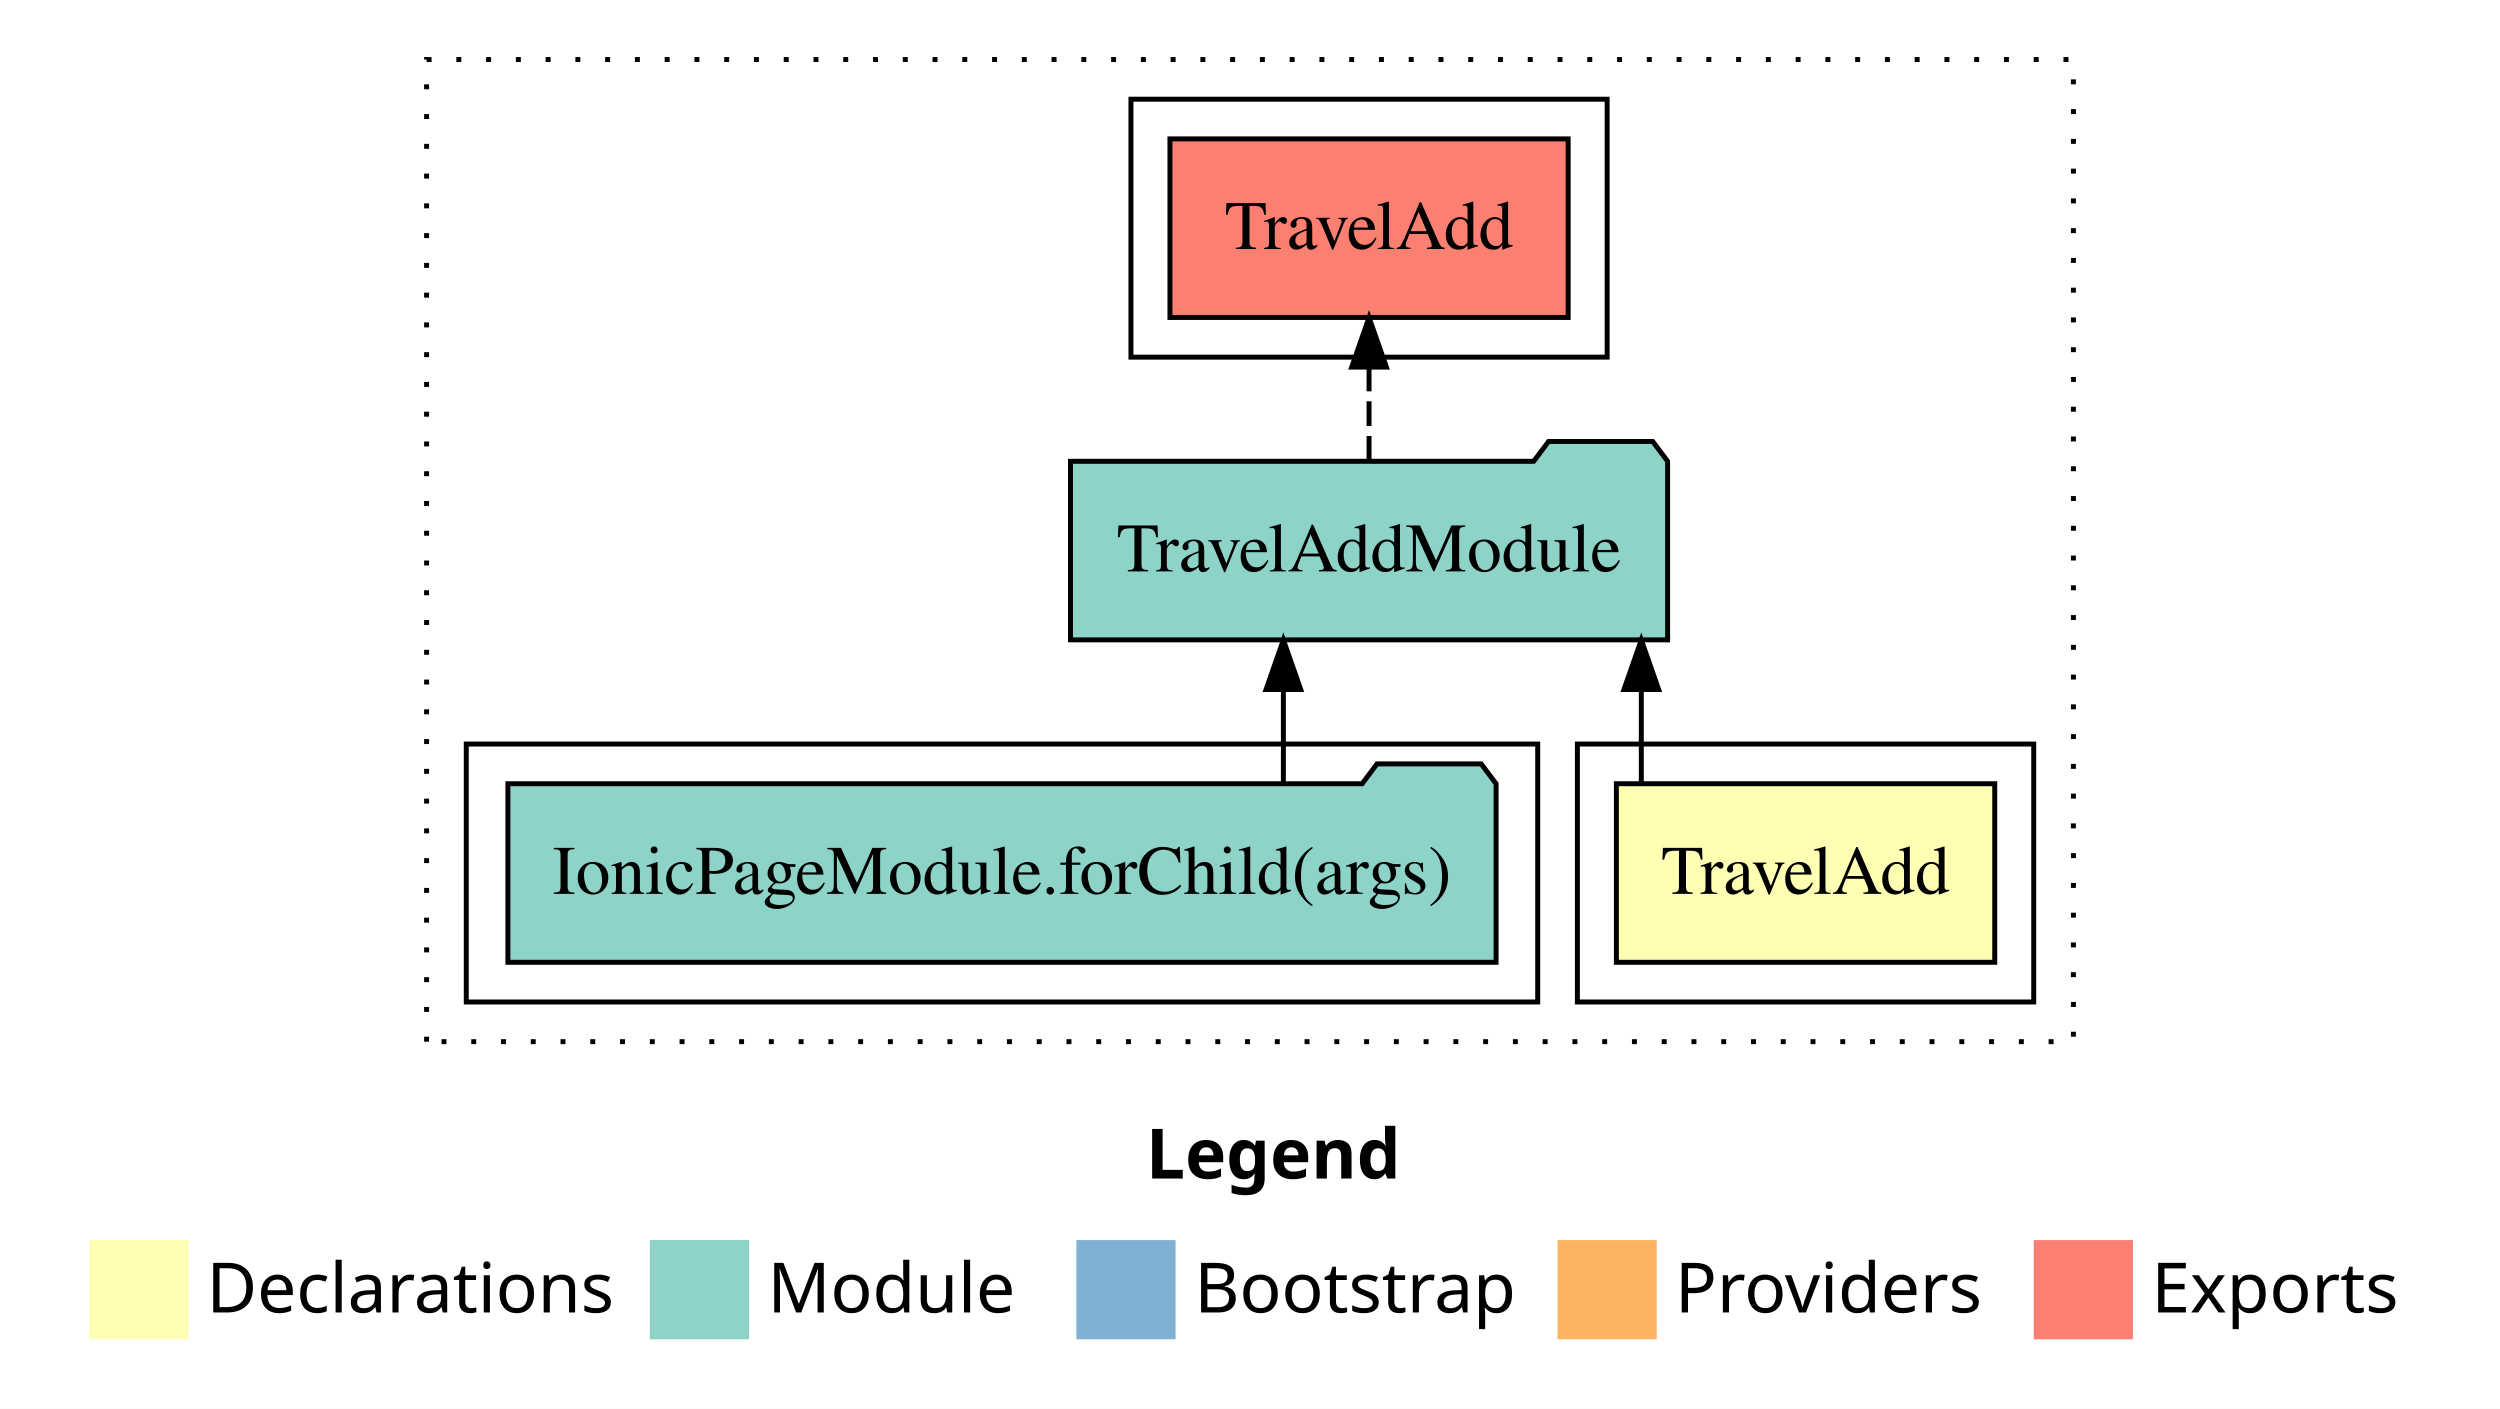
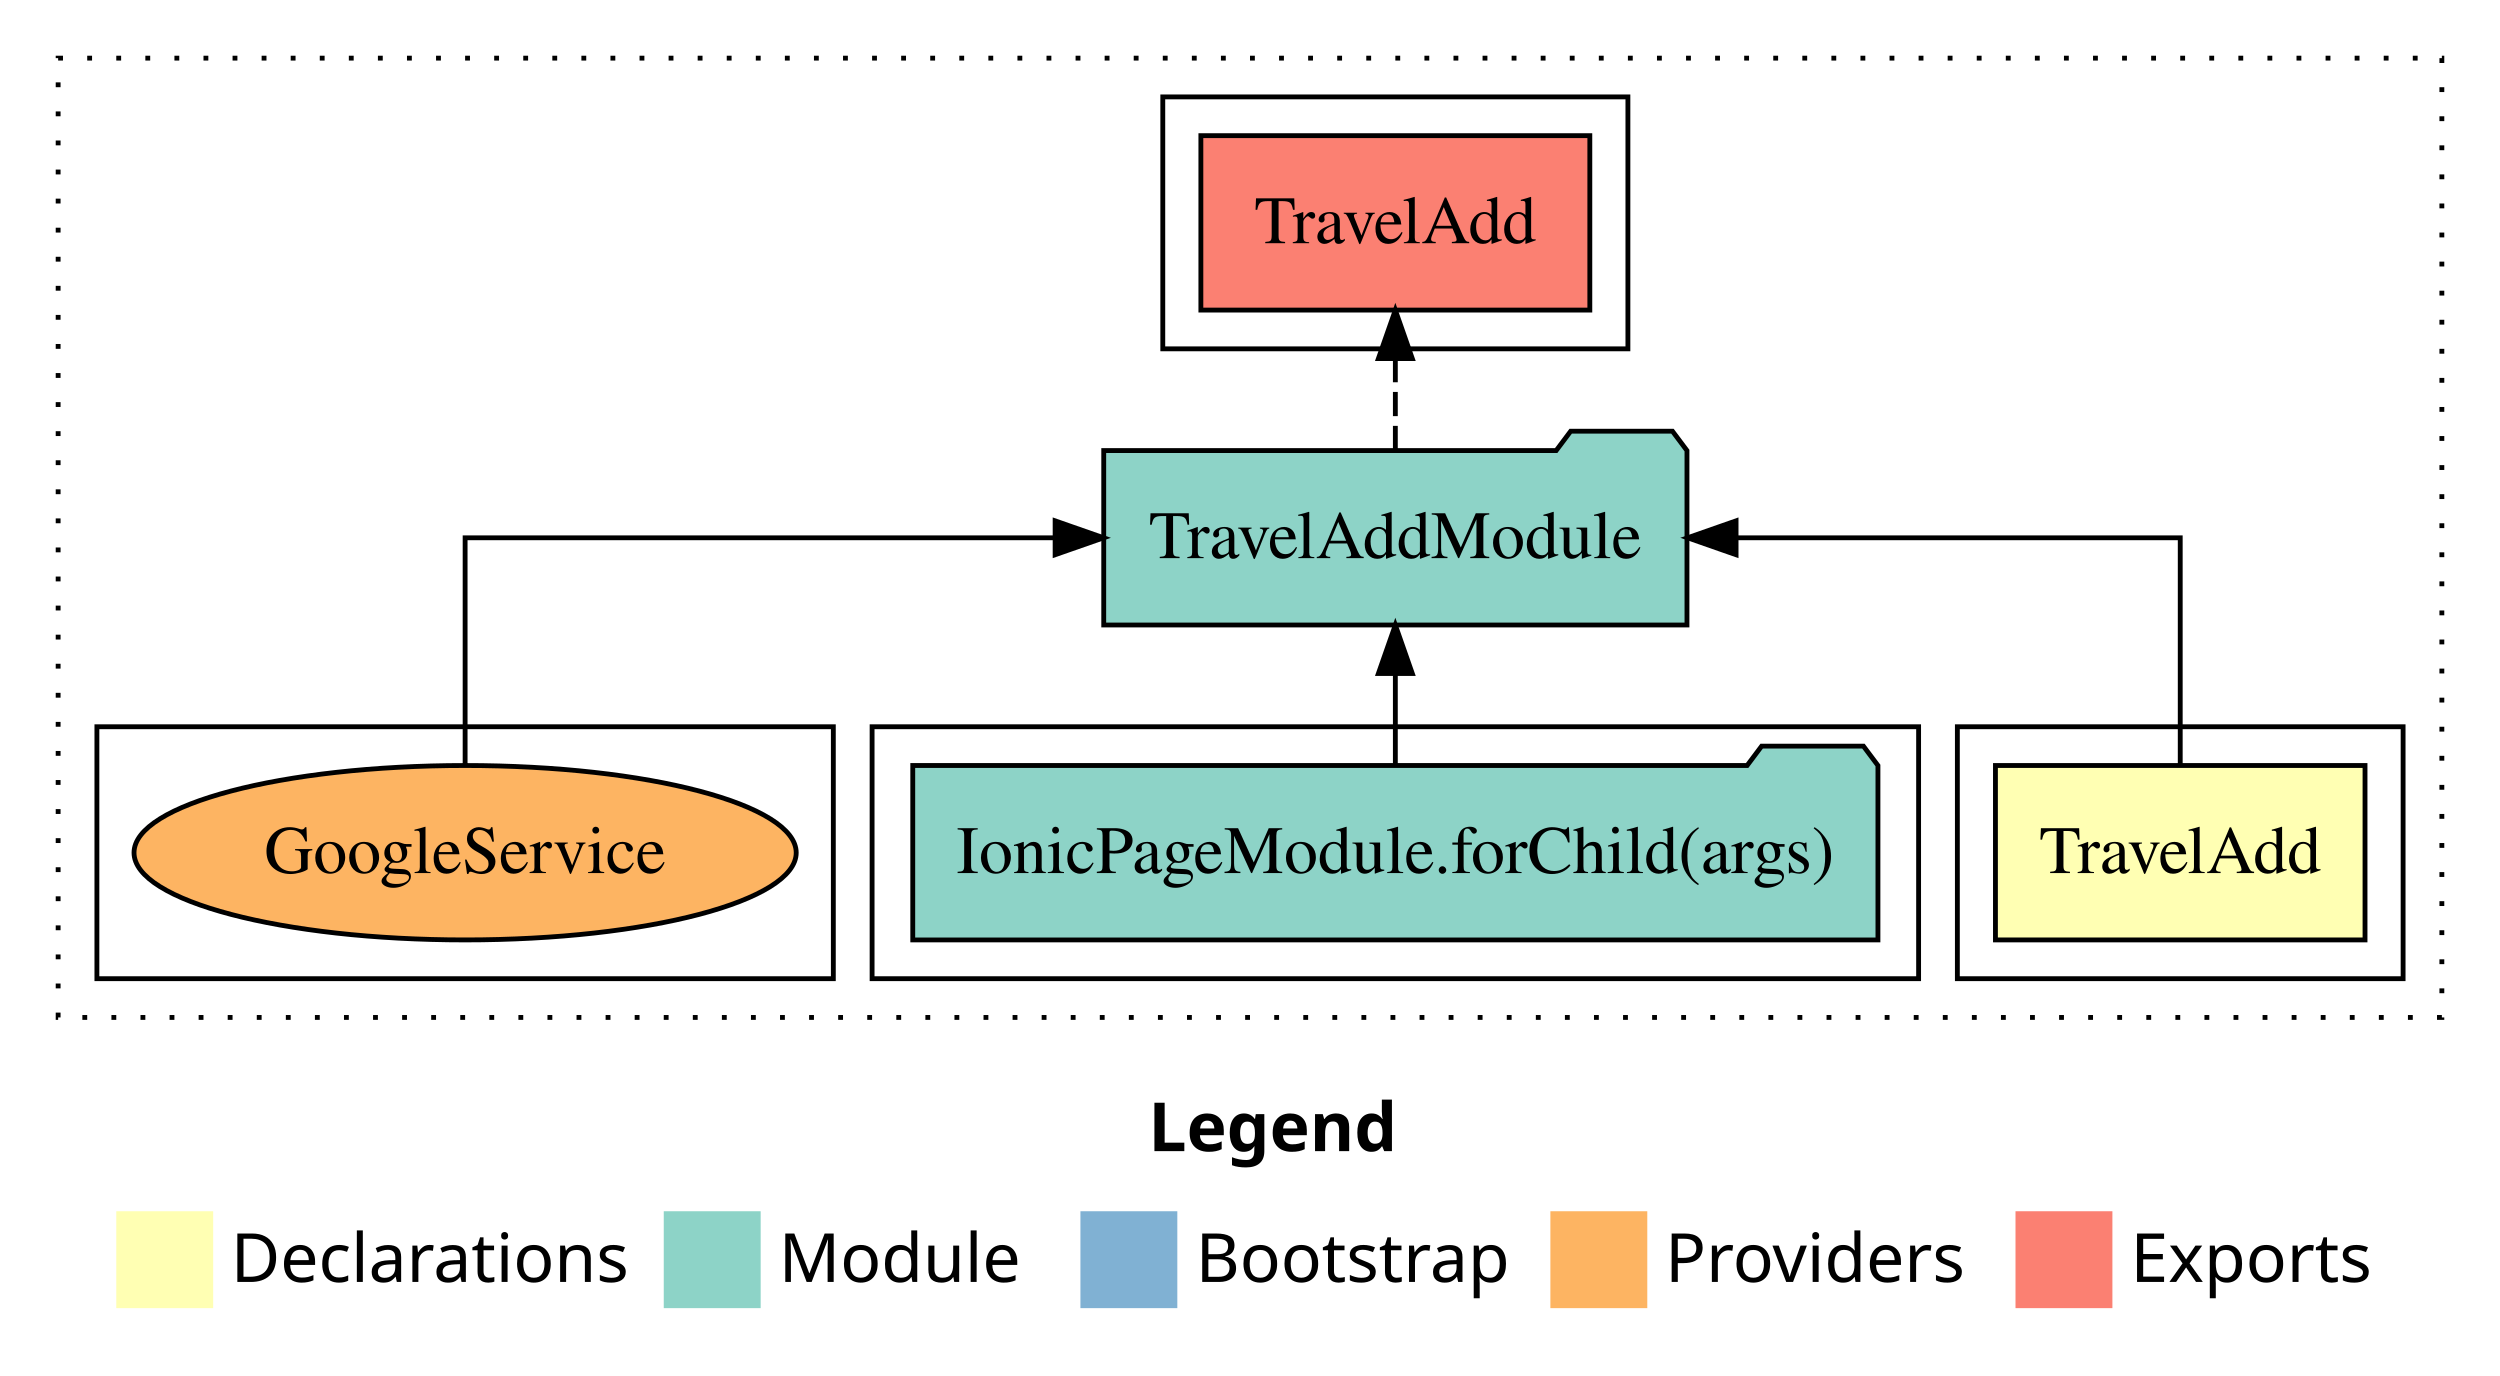
- <svg xmlns="http://www.w3.org/2000/svg" width="504pt" height="284pt" viewBox="0.00 0.00 504.00 284.00">
+ <svg xmlns="http://www.w3.org/2000/svg" width="516pt" height="284pt" viewBox="0.00 0.00 516.00 284.00">
  <g id="graph0" class="graph" transform="scale(1 1) rotate(0) translate(4 280)">
-     <polygon fill="#ffffff" stroke="transparent" points="-4,4 -4,-280 500,-280 500,4 -4,4" />
-     <text text-anchor="start" x="227.009" y="-42.4" font-family="sans-serif" font-weight="bold" font-size="14.00" fill="#000000">Legend</text>
-     <polygon fill="#ffffb3" stroke="transparent" points="14,-10 14,-30 34,-30 34,-10 14,-10" />
-     <text text-anchor="start" x="37.629" y="-15.4" font-family="sans-serif" font-size="14.00" fill="#000000">  Declarations</text>
-     <polygon fill="#8dd3c7" stroke="transparent" points="127,-10 127,-30 147,-30 147,-10 127,-10" />
-     <text text-anchor="start" x="150.725" y="-15.4" font-family="sans-serif" font-size="14.00" fill="#000000">  Module</text>
-     <polygon fill="#80b1d3" stroke="transparent" points="213,-10 213,-30 233,-30 233,-10 213,-10" />
-     <text text-anchor="start" x="236.781" y="-15.4" font-family="sans-serif" font-size="14.00" fill="#000000">  Bootstrap</text>
-     <polygon fill="#fdb462" stroke="transparent" points="310,-10 310,-30 330,-30 330,-10 310,-10" />
-     <text text-anchor="start" x="333.673" y="-15.4" font-family="sans-serif" font-size="14.00" fill="#000000">  Providers</text>
-     <polygon fill="#fb8072" stroke="transparent" points="406,-10 406,-30 426,-30 426,-10 406,-10" />
-     <text text-anchor="start" x="429.726" y="-15.4" font-family="sans-serif" font-size="14.00" fill="#000000">  Exports</text>
+     <polygon fill="#ffffff" stroke="transparent" points="-4,4 -4,-280 512,-280 512,4 -4,4" />
+     <text text-anchor="start" x="233.009" y="-42.4" font-family="sans-serif" font-weight="bold" font-size="14.00" fill="#000000">Legend</text>
+     <polygon fill="#ffffb3" stroke="transparent" points="20,-10 20,-30 40,-30 40,-10 20,-10" />
+     <text text-anchor="start" x="43.629" y="-15.4" font-family="sans-serif" font-size="14.00" fill="#000000">  Declarations</text>
+     <polygon fill="#8dd3c7" stroke="transparent" points="133,-10 133,-30 153,-30 153,-10 133,-10" />
+     <text text-anchor="start" x="156.725" y="-15.4" font-family="sans-serif" font-size="14.00" fill="#000000">  Module</text>
+     <polygon fill="#80b1d3" stroke="transparent" points="219,-10 219,-30 239,-30 239,-10 219,-10" />
+     <text text-anchor="start" x="242.781" y="-15.4" font-family="sans-serif" font-size="14.00" fill="#000000">  Bootstrap</text>
+     <polygon fill="#fdb462" stroke="transparent" points="316,-10 316,-30 336,-30 336,-10 316,-10" />
+     <text text-anchor="start" x="339.673" y="-15.4" font-family="sans-serif" font-size="14.00" fill="#000000">  Providers</text>
+     <polygon fill="#fb8072" stroke="transparent" points="412,-10 412,-30 432,-30 432,-10 412,-10" />
+     <text text-anchor="start" x="435.726" y="-15.4" font-family="sans-serif" font-size="14.00" fill="#000000">  Exports</text>
    <g id="clust1" class="cluster">
-       <polygon fill="none" stroke="#000000" stroke-dasharray="1,5" points="82,-70 82,-268 414,-268 414,-70 82,-70" />
+       <polygon fill="none" stroke="#000000" stroke-dasharray="1,5" points="8,-70 8,-268 500,-268 500,-70 8,-70" />
    </g>
    <g id="clust2" class="cluster">
-       <polygon fill="none" stroke="#000000" points="314,-78 314,-130 406,-130 406,-78 314,-78" />
+       <polygon fill="none" stroke="#000000" points="400,-78 400,-130 492,-130 492,-78 400,-78" />
    </g>
    <g id="clust4" class="cluster">
-       <polygon fill="none" stroke="#000000" points="90,-78 90,-130 306,-130 306,-78 90,-78" />
+       <polygon fill="none" stroke="#000000" points="176,-78 176,-130 392,-130 392,-78 176,-78" />
    </g>
    <g id="clust5" class="cluster">
-       <polygon fill="none" stroke="#000000" points="224,-208 224,-260 320,-260 320,-208 224,-208" />
+       <polygon fill="none" stroke="#000000" points="236,-208 236,-260 332,-260 332,-208 236,-208" />
+     </g>
+     <g id="clust7" class="cluster">
+       <polygon fill="none" stroke="#000000" points="16,-78 16,-130 168,-130 168,-78 16,-78" />
    </g>
    <g id="node1" class="node">
-       <polygon fill="#ffffb3" stroke="#000000" points="398.14,-122 321.86,-122 321.86,-86 398.14,-86 398.14,-122" />
-       <text text-anchor="middle" x="360" y="-99.8" font-family="Times,serif" font-size="14.00" fill="#000000">TravelAdd</text>
+       <polygon fill="#ffffb3" stroke="#000000" points="484.14,-122 407.86,-122 407.86,-86 484.14,-86 484.14,-122" />
+       <text text-anchor="middle" x="446" y="-99.8" font-family="Times,serif" font-size="14.00" fill="#000000">TravelAdd</text>
    </g>
    <g id="node2" class="node">
-       <polygon fill="#8dd3c7" stroke="#000000" points="332.19,-187 329.19,-191 308.19,-191 305.19,-187 211.81,-187 211.81,-151 332.19,-151 332.19,-187" />
-       <text text-anchor="middle" x="272" y="-164.8" font-family="Times,serif" font-size="14.00" fill="#000000">TravelAddModule</text>
+       <polygon fill="#8dd3c7" stroke="#000000" points="344.19,-187 341.19,-191 320.19,-191 317.19,-187 223.81,-187 223.81,-151 344.19,-151 344.19,-187" />
+       <text text-anchor="middle" x="284" y="-164.8" font-family="Times,serif" font-size="14.00" fill="#000000">TravelAddModule</text>
    </g>
    <g id="edge1" class="edge">
-       <path fill="none" stroke="#000000" d="M326.887,-122.106C326.887,-122.106 326.887,-140.991 326.887,-140.991" />
-       <polygon fill="#000000" stroke="#000000" points="323.387,-140.991 326.887,-150.991 330.387,-140.991 323.387,-140.991" />
+       <path fill="none" stroke="#000000" d="M446,-122.106C446,-141.339 446,-169 446,-169 446,-169 354.323,-169 354.323,-169" />
+       <polygon fill="#000000" stroke="#000000" points="354.323,-165.5 344.323,-169 354.323,-172.5 354.323,-165.5" />
    </g>
    <g id="node4" class="node">
-       <polygon fill="#fb8072" stroke="#000000" points="312.14,-252 231.86,-252 231.86,-216 312.14,-216 312.14,-252" />
-       <text text-anchor="middle" x="272" y="-229.8" font-family="Times,serif" font-size="14.00" fill="#000000">TravelAdd </text>
+       <polygon fill="#fb8072" stroke="#000000" points="324.14,-252 243.86,-252 243.86,-216 324.14,-216 324.14,-252" />
+       <text text-anchor="middle" x="284" y="-229.8" font-family="Times,serif" font-size="14.00" fill="#000000">TravelAdd </text>
    </g>
    <g id="edge3" class="edge">
-       <path fill="none" stroke="#000000" stroke-dasharray="5,2" d="M272,-187.106C272,-187.106 272,-205.991 272,-205.991" />
-       <polygon fill="#000000" stroke="#000000" points="268.5,-205.991 272,-215.991 275.5,-205.991 268.5,-205.991" />
+       <path fill="none" stroke="#000000" stroke-dasharray="5,2" d="M284,-187.106C284,-187.106 284,-205.991 284,-205.991" />
+       <polygon fill="#000000" stroke="#000000" points="280.5,-205.991 284,-215.991 287.5,-205.991 280.5,-205.991" />
    </g>
    <g id="node3" class="node">
-       <polygon fill="#8dd3c7" stroke="#000000" points="297.607,-122 294.607,-126 273.607,-126 270.607,-122 98.393,-122 98.393,-86 297.607,-86 297.607,-122" />
-       <text text-anchor="middle" x="198" y="-99.8" font-family="Times,serif" font-size="14.00" fill="#000000">IonicPageModule.forChild(args)</text>
+       <polygon fill="#8dd3c7" stroke="#000000" points="383.607,-122 380.607,-126 359.607,-126 356.607,-122 184.393,-122 184.393,-86 383.607,-86 383.607,-122" />
+       <text text-anchor="middle" x="284" y="-99.8" font-family="Times,serif" font-size="14.00" fill="#000000">IonicPageModule.forChild(args)</text>
    </g>
    <g id="edge2" class="edge">
-       <path fill="none" stroke="#000000" d="M254.73,-122.106C254.73,-122.106 254.73,-140.991 254.73,-140.991" />
-       <polygon fill="#000000" stroke="#000000" points="251.23,-140.991 254.73,-150.991 258.23,-140.991 251.23,-140.991" />
+       <path fill="none" stroke="#000000" d="M284,-122.106C284,-122.106 284,-140.991 284,-140.991" />
+       <polygon fill="#000000" stroke="#000000" points="280.5,-140.991 284,-150.991 287.5,-140.991 280.5,-140.991" />
+     </g>
+     <g id="node5" class="node">
+       <ellipse fill="#fdb462" stroke="#000000" cx="92" cy="-104" rx="68.338" ry="18" />
+       <text text-anchor="middle" x="92" y="-99.8" font-family="Times,serif" font-size="14.00" fill="#000000">GoogleService</text>
+     </g>
+     <g id="edge4" class="edge">
+       <path fill="none" stroke="#000000" d="M92,-122.106C92,-141.339 92,-169 92,-169 92,-169 213.777,-169 213.777,-169" />
+       <polygon fill="#000000" stroke="#000000" points="213.777,-172.5 223.777,-169 213.777,-165.5 213.777,-172.5" />
    </g>
  </g>
</svg>
